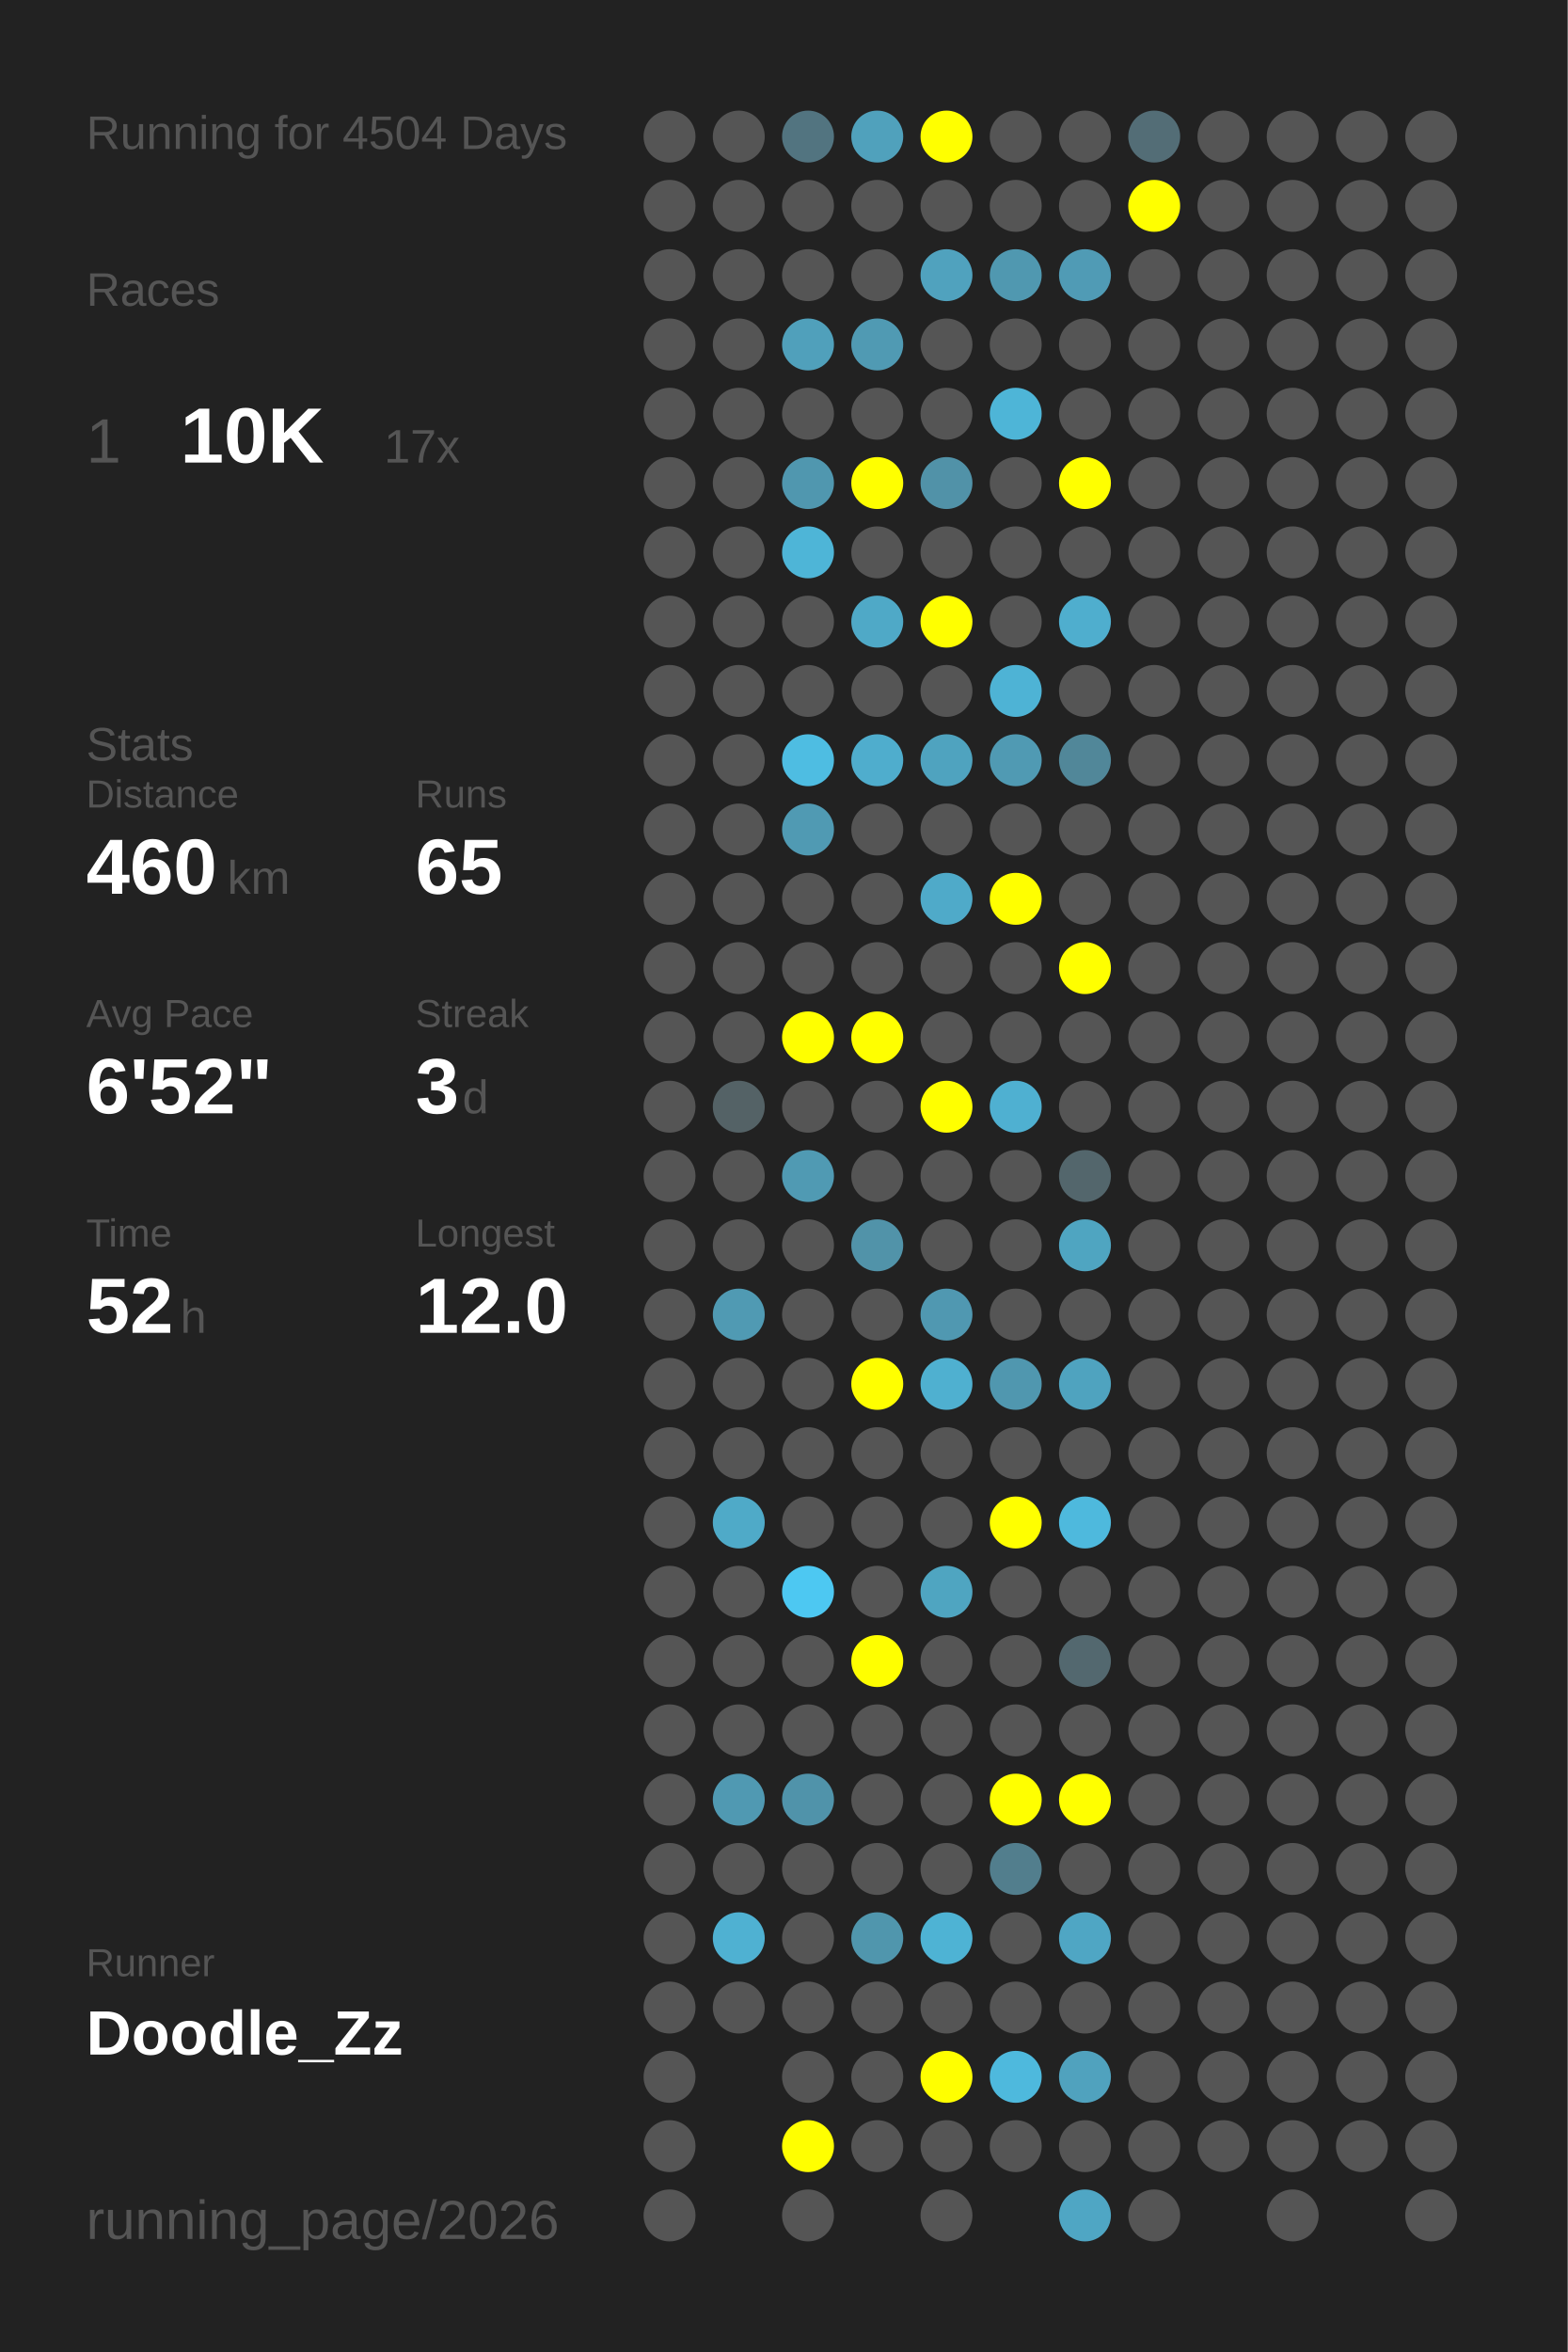
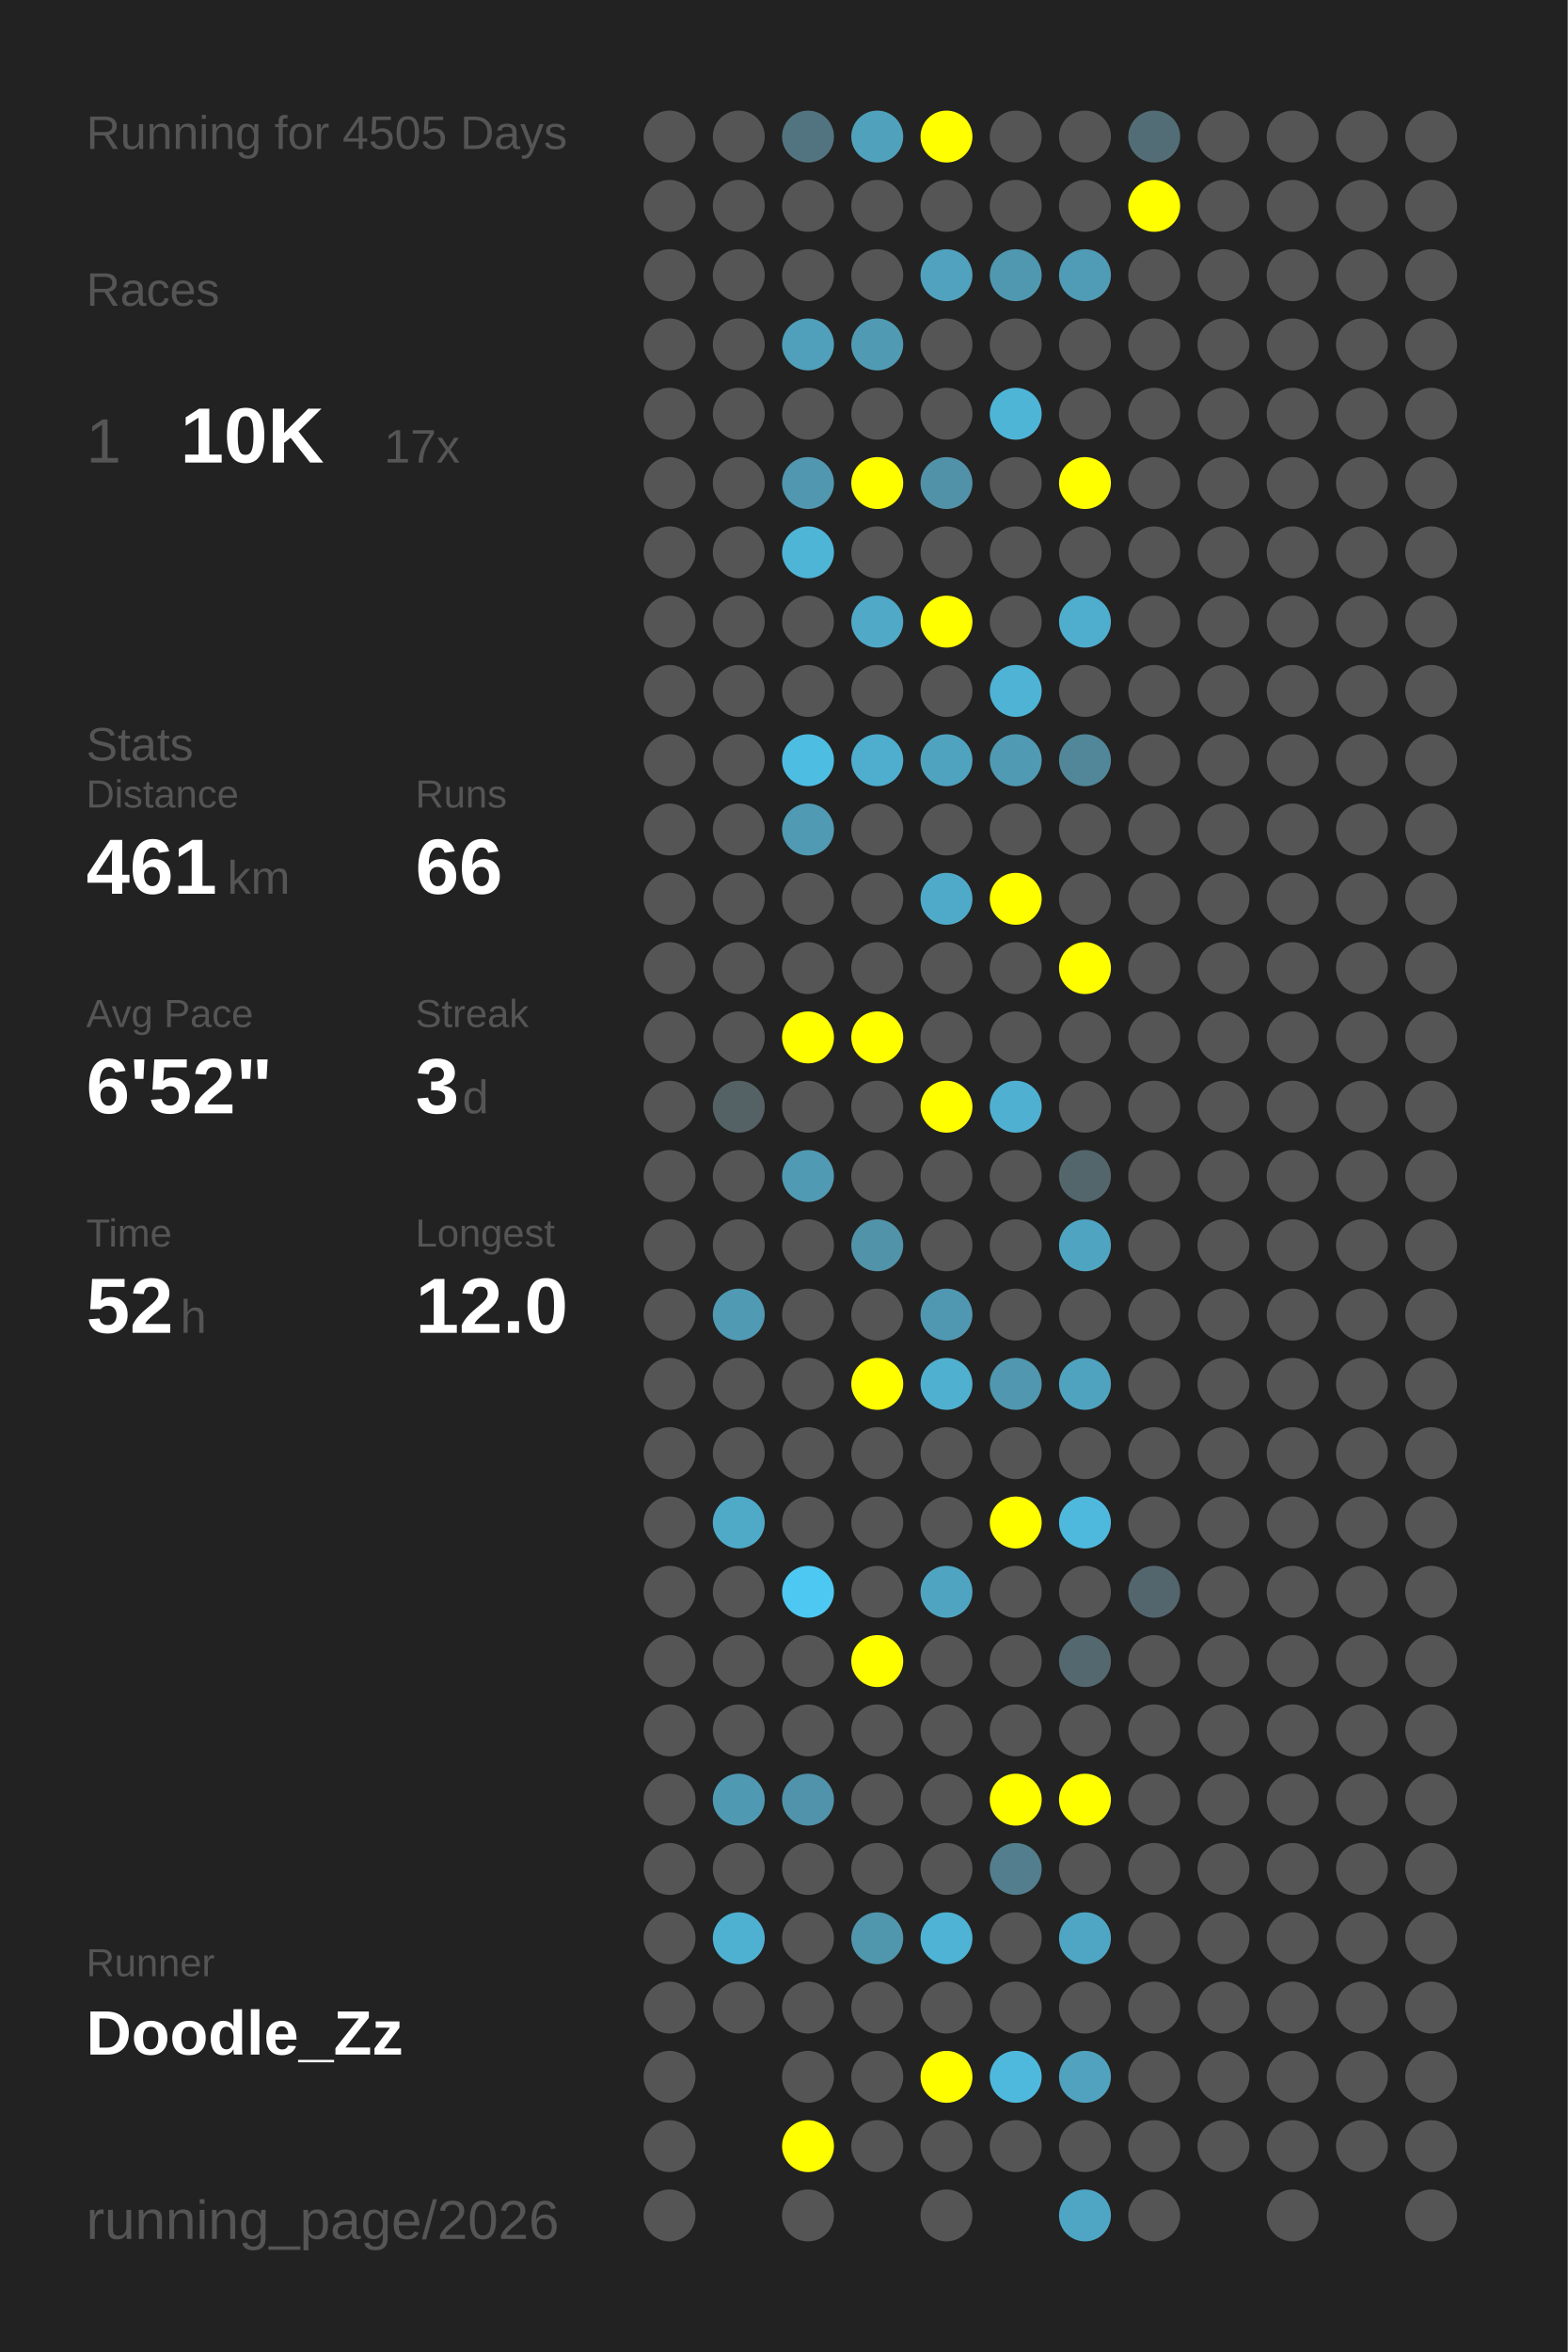
<svg xmlns="http://www.w3.org/2000/svg" baseProfile="full" height="300mm" version="1.1" viewBox="0,0,200,300" width="200mm">
  <defs />
  <rect fill="#222222" height="300" width="200" x="0" y="0" />
-   <text fill="#555555" style="font-size:6px; font-family:Arial;" x="11" y="19">Running for 4504 Days</text>
+   <text fill="#555555" style="font-size:6px; font-family:Arial;" x="11" y="19">Running for 4505 Days</text>
  <text fill="#555555" style="font-size:6px; font-family:Arial;" x="11" y="39">Races</text>
  <text fill="#555555" style="font-size:8px; font-family:Arial;" x="11" y="59">1</text>
  <text fill="#FFFFFF" style="font-size:10px; font-family:Arial; font-weight:bold;" x="23" y="59">10K</text>
  <text fill="#555555" style="font-size:6px; font-family:Arial;" x="49" y="59">17x</text>
  <text fill="#555555" style="font-size:6px; font-family:Arial;" x="11" y="97">Stats</text>
  <text fill="#555555" style="font-size:5px; font-family:Arial;" x="11" y="103">Distance</text>
-   <text fill="#FFFFFF" style="font-size:10px; font-family:Arial; font-weight:bold;" x="11" y="114">460</text>
+   <text fill="#FFFFFF" style="font-size:10px; font-family:Arial; font-weight:bold;" x="11" y="114">461</text>
  <text fill="#555555" style="font-size:6px; font-family:Arial;" x="29" y="114">km</text>
  <text fill="#555555" style="font-size:5px; font-family:Arial;" x="53" y="103">Runs</text>
-   <text fill="#FFFFFF" style="font-size:10px; font-family:Arial; font-weight:bold;" x="53" y="114">65</text>
+   <text fill="#FFFFFF" style="font-size:10px; font-family:Arial; font-weight:bold;" x="53" y="114">66</text>
  <text fill="#555555" style="font-size:5px; font-family:Arial;" x="11" y="131">Avg Pace</text>
  <text fill="#FFFFFF" style="font-size:10px; font-family:Arial; font-weight:bold;" x="11" y="142">6'52"</text>
  <text fill="#555555" style="font-size:5px; font-family:Arial;" x="53" y="131">Streak</text>
  <text fill="#FFFFFF" style="font-size:10px; font-family:Arial; font-weight:bold;" x="53" y="142">3</text>
  <text fill="#555555" style="font-size:6px; font-family:Arial;" x="59" y="142">d</text>
  <text fill="#555555" style="font-size:5px; font-family:Arial;" x="11" y="159">Time</text>
  <text fill="#FFFFFF" style="font-size:10px; font-family:Arial; font-weight:bold;" x="11" y="170">52</text>
  <text fill="#555555" style="font-size:6px; font-family:Arial;" x="23" y="170">h</text>
  <text fill="#555555" style="font-size:5px; font-family:Arial;" x="53" y="159">Longest</text>
  <text fill="#FFFFFF" style="font-size:10px; font-family:Arial; font-weight:bold;" x="53" y="170">12.0</text>
  <text fill="#555555" style="font-size:5px; font-family:Arial;" x="11" y="252.065">Runner</text>
  <text fill="#FFFFFF" style="font-size:8px; font-family:Arial; font-weight:bold;" x="11" y="262.065">Doodle_Zz</text>
  <text fill="#555555" style="font-size:7px; font-family:Arial;" x="11" y="285.581">running_page/2026</text>
  <circle cx="85.417" cy="17.419" fill="#555555" r="3.312" />
  <circle cx="85.417" cy="26.258" fill="#555555" r="3.312" />
  <circle cx="85.417" cy="35.097" fill="#555555" r="3.312" />
  <circle cx="85.417" cy="43.935" fill="#555555" r="3.312" />
  <circle cx="85.417" cy="52.774" fill="#555555" r="3.312" />
  <circle cx="85.417" cy="61.613" fill="#555555" r="3.312" />
  <circle cx="85.417" cy="70.452" fill="#555555" r="3.312" />
  <circle cx="85.417" cy="79.29" fill="#555555" r="3.312" />
  <circle cx="85.417" cy="88.129" fill="#555555" r="3.312" />
  <circle cx="85.417" cy="96.968" fill="#555555" r="3.312" />
  <circle cx="85.417" cy="105.806" fill="#555555" r="3.312" />
  <circle cx="85.417" cy="114.645" fill="#555555" r="3.312" />
  <circle cx="85.417" cy="123.484" fill="#555555" r="3.312" />
  <circle cx="85.417" cy="132.323" fill="#555555" r="3.312" />
  <circle cx="85.417" cy="141.161" fill="#555555" r="3.312" />
  <circle cx="85.417" cy="150" fill="#555555" r="3.312" />
  <circle cx="85.417" cy="158.839" fill="#555555" r="3.312" />
  <circle cx="85.417" cy="167.677" fill="#555555" r="3.312" />
  <circle cx="85.417" cy="176.516" fill="#555555" r="3.312" />
  <circle cx="85.417" cy="185.355" fill="#555555" r="3.312" />
  <circle cx="85.417" cy="194.194" fill="#555555" r="3.312" />
  <circle cx="85.417" cy="203.032" fill="#555555" r="3.312" />
  <circle cx="85.417" cy="211.871" fill="#555555" r="3.312" />
  <circle cx="85.417" cy="220.71" fill="#555555" r="3.312" />
  <circle cx="85.417" cy="229.548" fill="#555555" r="3.312" />
  <circle cx="85.417" cy="238.387" fill="#555555" r="3.312" />
  <circle cx="85.417" cy="247.226" fill="#555555" r="3.312" />
  <circle cx="85.417" cy="256.065" fill="#555555" r="3.312" />
  <circle cx="85.417" cy="264.903" fill="#555555" r="3.312" />
  <circle cx="85.417" cy="273.742" fill="#555555" r="3.312" />
  <circle cx="85.417" cy="282.581" fill="#555555" r="3.312" />
  <circle cx="94.25" cy="17.419" fill="#555555" r="3.312" />
  <circle cx="94.25" cy="26.258" fill="#555555" r="3.312" />
  <circle cx="94.25" cy="35.097" fill="#555555" r="3.312" />
  <circle cx="94.25" cy="43.935" fill="#555555" r="3.312" />
  <circle cx="94.25" cy="52.774" fill="#555555" r="3.312" />
  <circle cx="94.25" cy="61.613" fill="#555555" r="3.312" />
  <circle cx="94.25" cy="70.452" fill="#555555" r="3.312" />
  <circle cx="94.25" cy="79.29" fill="#555555" r="3.312" />
  <circle cx="94.25" cy="88.129" fill="#555555" r="3.312" />
  <circle cx="94.25" cy="96.968" fill="#555555" r="3.312" />
  <circle cx="94.25" cy="105.806" fill="#555555" r="3.312" />
  <circle cx="94.25" cy="114.645" fill="#555555" r="3.312" />
  <circle cx="94.25" cy="123.484" fill="#555555" r="3.312" />
  <circle cx="94.25" cy="132.323" fill="#555555" r="3.312" />
  <circle cx="94.25" cy="141.161" fill="#546266" r="3.312" />
  <circle cx="94.25" cy="150" fill="#555555" r="3.312" />
  <circle cx="94.25" cy="158.839" fill="#555555" r="3.312" />
  <circle cx="94.25" cy="167.677" fill="#509ab3" r="3.312" />
  <circle cx="94.25" cy="176.516" fill="#555555" r="3.312" />
  <circle cx="94.25" cy="185.355" fill="#555555" r="3.312" />
  <circle cx="94.25" cy="194.194" fill="#4faac8" r="3.312" />
  <circle cx="94.25" cy="203.032" fill="#555555" r="3.312" />
  <circle cx="94.25" cy="211.871" fill="#555555" r="3.312" />
  <circle cx="94.25" cy="220.71" fill="#555555" r="3.312" />
  <circle cx="94.25" cy="229.548" fill="#5099b2" r="3.312" />
  <circle cx="94.25" cy="238.387" fill="#555555" r="3.312" />
  <circle cx="94.25" cy="247.226" fill="#4fb1d2" r="3.312" />
  <circle cx="94.25" cy="256.065" fill="#555555" r="3.312" />
  <circle cx="103.083" cy="17.419" fill="#527480" r="3.312" />
  <circle cx="103.083" cy="26.258" fill="#555555" r="3.312" />
  <circle cx="103.083" cy="35.097" fill="#555555" r="3.312" />
  <circle cx="103.083" cy="43.935" fill="#50a0bb" r="3.312" />
  <circle cx="103.083" cy="52.774" fill="#555555" r="3.312" />
  <circle cx="103.083" cy="61.613" fill="#5097af" r="3.312" />
  <circle cx="103.083" cy="70.452" fill="#4eb5d7" r="3.312" />
  <circle cx="103.083" cy="79.29" fill="#555555" r="3.312" />
  <circle cx="103.083" cy="88.129" fill="#555555" r="3.312" />
  <circle cx="103.083" cy="96.968" fill="#4ebde2" r="3.312" />
  <circle cx="103.083" cy="105.806" fill="#509ab3" r="3.312" />
  <circle cx="103.083" cy="114.645" fill="#555555" r="3.312" />
  <circle cx="103.083" cy="123.484" fill="#555555" r="3.312" />
  <circle cx="103.083" cy="132.323" fill="#FFFF00" r="3.312" />
  <circle cx="103.083" cy="141.161" fill="#555555" r="3.312" />
  <circle cx="103.083" cy="150" fill="#509ab3" r="3.312" />
  <circle cx="103.083" cy="158.839" fill="#555555" r="3.312" />
  <circle cx="103.083" cy="167.677" fill="#555555" r="3.312" />
  <circle cx="103.083" cy="176.516" fill="#555555" r="3.312" />
  <circle cx="103.083" cy="185.355" fill="#555555" r="3.312" />
  <circle cx="103.083" cy="194.194" fill="#555555" r="3.312" />
  <circle cx="103.083" cy="203.032" fill="#4dc8f2" r="3.312" />
  <circle cx="103.083" cy="211.871" fill="#555555" r="3.312" />
  <circle cx="103.083" cy="220.71" fill="#555555" r="3.312" />
  <circle cx="103.083" cy="229.548" fill="#5093aa" r="3.312" />
  <circle cx="103.083" cy="238.387" fill="#555555" r="3.312" />
  <circle cx="103.083" cy="247.226" fill="#555555" r="3.312" />
  <circle cx="103.083" cy="256.065" fill="#555555" r="3.312" />
  <circle cx="103.083" cy="264.903" fill="#555555" r="3.312" />
  <circle cx="103.083" cy="273.742" fill="#FFFF00" r="3.312" />
  <circle cx="103.083" cy="282.581" fill="#555555" r="3.312" />
  <circle cx="111.917" cy="17.419" fill="#50a1bc" r="3.312" />
  <circle cx="111.917" cy="26.258" fill="#555555" r="3.312" />
  <circle cx="111.917" cy="35.097" fill="#555555" r="3.312" />
  <circle cx="111.917" cy="43.935" fill="#509ab3" r="3.312" />
  <circle cx="111.917" cy="52.774" fill="#555555" r="3.312" />
  <circle cx="111.917" cy="61.613" fill="#FFFF00" r="3.312" />
  <circle cx="111.917" cy="70.452" fill="#555555" r="3.312" />
  <circle cx="111.917" cy="79.29" fill="#4fa9c7" r="3.312" />
  <circle cx="111.917" cy="88.129" fill="#555555" r="3.312" />
  <circle cx="111.917" cy="96.968" fill="#4fadcd" r="3.312" />
  <circle cx="111.917" cy="105.806" fill="#555555" r="3.312" />
  <circle cx="111.917" cy="114.645" fill="#555555" r="3.312" />
  <circle cx="111.917" cy="123.484" fill="#555555" r="3.312" />
  <circle cx="111.917" cy="132.323" fill="#FFFF00" r="3.312" />
  <circle cx="111.917" cy="141.161" fill="#555555" r="3.312" />
  <circle cx="111.917" cy="150" fill="#555555" r="3.312" />
  <circle cx="111.917" cy="158.839" fill="#5193a9" r="3.312" />
  <circle cx="111.917" cy="167.677" fill="#555555" r="3.312" />
  <circle cx="111.917" cy="176.516" fill="#FFFF00" r="3.312" />
  <circle cx="111.917" cy="185.355" fill="#555555" r="3.312" />
  <circle cx="111.917" cy="194.194" fill="#555555" r="3.312" />
  <circle cx="111.917" cy="203.032" fill="#555555" r="3.312" />
  <circle cx="111.917" cy="211.871" fill="#FFFF00" r="3.312" />
  <circle cx="111.917" cy="220.71" fill="#555555" r="3.312" />
  <circle cx="111.917" cy="229.548" fill="#555555" r="3.312" />
  <circle cx="111.917" cy="238.387" fill="#555555" r="3.312" />
  <circle cx="111.917" cy="247.226" fill="#5096ad" r="3.312" />
  <circle cx="111.917" cy="256.065" fill="#555555" r="3.312" />
  <circle cx="111.917" cy="264.903" fill="#555555" r="3.312" />
  <circle cx="111.917" cy="273.742" fill="#555555" r="3.312" />
  <circle cx="120.75" cy="17.419" fill="#FFFF00" r="3.312" />
  <circle cx="120.75" cy="26.258" fill="#555555" r="3.312" />
  <circle cx="120.75" cy="35.097" fill="#50a2be" r="3.312" />
  <circle cx="120.75" cy="43.935" fill="#555555" r="3.312" />
  <circle cx="120.75" cy="52.774" fill="#555555" r="3.312" />
  <circle cx="120.75" cy="61.613" fill="#5192a8" r="3.312" />
  <circle cx="120.75" cy="70.452" fill="#555555" r="3.312" />
  <circle cx="120.75" cy="79.29" fill="#FFFF00" r="3.312" />
  <circle cx="120.75" cy="88.129" fill="#555555" r="3.312" />
  <circle cx="120.75" cy="96.968" fill="#4fa3bf" r="3.312" />
  <circle cx="120.75" cy="105.806" fill="#555555" r="3.312" />
  <circle cx="120.75" cy="114.645" fill="#4faac9" r="3.312" />
  <circle cx="120.75" cy="123.484" fill="#555555" r="3.312" />
  <circle cx="120.75" cy="132.323" fill="#555555" r="3.312" />
  <circle cx="120.75" cy="141.161" fill="#FFFF00" r="3.312" />
  <circle cx="120.75" cy="150" fill="#555555" r="3.312" />
  <circle cx="120.75" cy="158.839" fill="#555555" r="3.312" />
  <circle cx="120.75" cy="167.677" fill="#5098b1" r="3.312" />
  <circle cx="120.75" cy="176.516" fill="#4fb0d0" r="3.312" />
  <circle cx="120.75" cy="185.355" fill="#555555" r="3.312" />
  <circle cx="120.75" cy="194.194" fill="#555555" r="3.312" />
  <circle cx="120.75" cy="203.032" fill="#4fa5c1" r="3.312" />
  <circle cx="120.75" cy="211.871" fill="#555555" r="3.312" />
  <circle cx="120.75" cy="220.71" fill="#555555" r="3.312" />
  <circle cx="120.75" cy="229.548" fill="#555555" r="3.312" />
  <circle cx="120.75" cy="238.387" fill="#555555" r="3.312" />
  <circle cx="120.75" cy="247.226" fill="#4eb3d4" r="3.312" />
  <circle cx="120.75" cy="256.065" fill="#555555" r="3.312" />
  <circle cx="120.75" cy="264.903" fill="#FFFF00" r="3.312" />
  <circle cx="120.75" cy="273.742" fill="#555555" r="3.312" />
  <circle cx="120.75" cy="282.581" fill="#555555" r="3.312" />
  <circle cx="129.583" cy="17.419" fill="#555555" r="3.312" />
  <circle cx="129.583" cy="26.258" fill="#555555" r="3.312" />
  <circle cx="129.583" cy="35.097" fill="#5098b0" r="3.312" />
  <circle cx="129.583" cy="43.935" fill="#555555" r="3.312" />
  <circle cx="129.583" cy="52.774" fill="#4eb5d7" r="3.312" />
  <circle cx="129.583" cy="61.613" fill="#555555" r="3.312" />
  <circle cx="129.583" cy="70.452" fill="#555555" r="3.312" />
  <circle cx="129.583" cy="79.29" fill="#555555" r="3.312" />
  <circle cx="129.583" cy="88.129" fill="#4eb3d5" r="3.312" />
  <circle cx="129.583" cy="96.968" fill="#509ab3" r="3.312" />
  <circle cx="129.583" cy="105.806" fill="#555555" r="3.312" />
  <circle cx="129.583" cy="114.645" fill="#FFFF00" r="3.312" />
  <circle cx="129.583" cy="123.484" fill="#555555" r="3.312" />
  <circle cx="129.583" cy="132.323" fill="#555555" r="3.312" />
  <circle cx="129.583" cy="141.161" fill="#4fb0d1" r="3.312" />
  <circle cx="129.583" cy="150" fill="#555555" r="3.312" />
  <circle cx="129.583" cy="158.839" fill="#555555" r="3.312" />
  <circle cx="129.583" cy="167.677" fill="#555555" r="3.312" />
  <circle cx="129.583" cy="176.516" fill="#5097af" r="3.312" />
  <circle cx="129.583" cy="185.355" fill="#555555" r="3.312" />
  <circle cx="129.583" cy="194.194" fill="#FFFF00" r="3.312" />
  <circle cx="129.583" cy="203.032" fill="#555555" r="3.312" />
  <circle cx="129.583" cy="211.871" fill="#555555" r="3.312" />
  <circle cx="129.583" cy="220.71" fill="#555555" r="3.312" />
  <circle cx="129.583" cy="229.548" fill="#FFFF00" r="3.312" />
  <circle cx="129.583" cy="238.387" fill="#527e8d" r="3.312" />
  <circle cx="129.583" cy="247.226" fill="#555555" r="3.312" />
  <circle cx="129.583" cy="256.065" fill="#555555" r="3.312" />
  <circle cx="129.583" cy="264.903" fill="#4eb9dd" r="3.312" />
  <circle cx="129.583" cy="273.742" fill="#555555" r="3.312" />
  <circle cx="138.417" cy="17.419" fill="#555555" r="3.312" />
  <circle cx="138.417" cy="26.258" fill="#555555" r="3.312" />
  <circle cx="138.417" cy="35.097" fill="#509bb5" r="3.312" />
  <circle cx="138.417" cy="43.935" fill="#555555" r="3.312" />
  <circle cx="138.417" cy="52.774" fill="#555555" r="3.312" />
  <circle cx="138.417" cy="61.613" fill="#FFFF00" r="3.312" />
  <circle cx="138.417" cy="70.452" fill="#555555" r="3.312" />
  <circle cx="138.417" cy="79.29" fill="#4faece" r="3.312" />
  <circle cx="138.417" cy="88.129" fill="#555555" r="3.312" />
  <circle cx="138.417" cy="96.968" fill="#518799" r="3.312" />
  <circle cx="138.417" cy="105.806" fill="#555555" r="3.312" />
  <circle cx="138.417" cy="114.645" fill="#555555" r="3.312" />
  <circle cx="138.417" cy="123.484" fill="#FFFF00" r="3.312" />
  <circle cx="138.417" cy="132.323" fill="#555555" r="3.312" />
  <circle cx="138.417" cy="141.161" fill="#555555" r="3.312" />
  <circle cx="138.417" cy="150" fill="#53666c" r="3.312" />
  <circle cx="138.417" cy="158.839" fill="#4fa5c1" r="3.312" />
  <circle cx="138.417" cy="167.677" fill="#555555" r="3.312" />
  <circle cx="138.417" cy="176.516" fill="#4fa3bf" r="3.312" />
  <circle cx="138.417" cy="185.355" fill="#555555" r="3.312" />
  <circle cx="138.417" cy="194.194" fill="#4eb9dd" r="3.312" />
  <circle cx="138.417" cy="203.032" fill="#555555" r="3.312" />
  <circle cx="138.417" cy="211.871" fill="#53686f" r="3.312" />
  <circle cx="138.417" cy="220.71" fill="#555555" r="3.312" />
  <circle cx="138.417" cy="229.548" fill="#FFFF00" r="3.312" />
  <circle cx="138.417" cy="238.387" fill="#555555" r="3.312" />
  <circle cx="138.417" cy="247.226" fill="#4fa6c4" r="3.312" />
  <circle cx="138.417" cy="256.065" fill="#555555" r="3.312" />
  <circle cx="138.417" cy="264.903" fill="#50a2be" r="3.312" />
  <circle cx="138.417" cy="273.742" fill="#555555" r="3.312" />
  <circle cx="138.417" cy="282.581" fill="#4fa6c4" r="3.312" />
  <circle cx="147.25" cy="17.419" fill="#536d76" r="3.312" />
  <circle cx="147.25" cy="26.258" fill="#FFFF00" r="3.312" />
  <circle cx="147.25" cy="35.097" fill="#555555" r="3.312" />
  <circle cx="147.25" cy="43.935" fill="#555555" r="3.312" />
  <circle cx="147.25" cy="52.774" fill="#555555" r="3.312" />
  <circle cx="147.25" cy="61.613" fill="#555555" r="3.312" />
  <circle cx="147.25" cy="70.452" fill="#555555" r="3.312" />
  <circle cx="147.25" cy="79.29" fill="#555555" r="3.312" />
  <circle cx="147.25" cy="88.129" fill="#555555" r="3.312" />
  <circle cx="147.25" cy="96.968" fill="#555555" r="3.312" />
  <circle cx="147.25" cy="105.806" fill="#555555" r="3.312" />
  <circle cx="147.25" cy="114.645" fill="#555555" r="3.312" />
  <circle cx="147.25" cy="123.484" fill="#555555" r="3.312" />
  <circle cx="147.25" cy="132.323" fill="#555555" r="3.312" />
  <circle cx="147.25" cy="141.161" fill="#555555" r="3.312" />
  <circle cx="147.25" cy="150" fill="#555555" r="3.312" />
  <circle cx="147.25" cy="158.839" fill="#555555" r="3.312" />
  <circle cx="147.25" cy="167.677" fill="#555555" r="3.312" />
  <circle cx="147.25" cy="176.516" fill="#555555" r="3.312" />
  <circle cx="147.25" cy="185.355" fill="#555555" r="3.312" />
  <circle cx="147.25" cy="194.194" fill="#555555" r="3.312" />
-   <circle cx="147.25" cy="203.032" fill="#555555" r="3.312" />
+   <circle cx="147.25" cy="203.032" fill="#53666d" r="3.312" />
  <circle cx="147.25" cy="211.871" fill="#555555" r="3.312" />
  <circle cx="147.25" cy="220.71" fill="#555555" r="3.312" />
  <circle cx="147.25" cy="229.548" fill="#555555" r="3.312" />
  <circle cx="147.25" cy="238.387" fill="#555555" r="3.312" />
  <circle cx="147.25" cy="247.226" fill="#555555" r="3.312" />
  <circle cx="147.25" cy="256.065" fill="#555555" r="3.312" />
  <circle cx="147.25" cy="264.903" fill="#555555" r="3.312" />
  <circle cx="147.25" cy="273.742" fill="#555555" r="3.312" />
  <circle cx="147.25" cy="282.581" fill="#555555" r="3.312" />
  <circle cx="156.083" cy="17.419" fill="#555555" r="3.312" />
  <circle cx="156.083" cy="26.258" fill="#555555" r="3.312" />
  <circle cx="156.083" cy="35.097" fill="#555555" r="3.312" />
  <circle cx="156.083" cy="43.935" fill="#555555" r="3.312" />
  <circle cx="156.083" cy="52.774" fill="#555555" r="3.312" />
  <circle cx="156.083" cy="61.613" fill="#555555" r="3.312" />
  <circle cx="156.083" cy="70.452" fill="#555555" r="3.312" />
  <circle cx="156.083" cy="79.29" fill="#555555" r="3.312" />
  <circle cx="156.083" cy="88.129" fill="#555555" r="3.312" />
  <circle cx="156.083" cy="96.968" fill="#555555" r="3.312" />
  <circle cx="156.083" cy="105.806" fill="#555555" r="3.312" />
  <circle cx="156.083" cy="114.645" fill="#555555" r="3.312" />
  <circle cx="156.083" cy="123.484" fill="#555555" r="3.312" />
  <circle cx="156.083" cy="132.323" fill="#555555" r="3.312" />
  <circle cx="156.083" cy="141.161" fill="#555555" r="3.312" />
  <circle cx="156.083" cy="150" fill="#555555" r="3.312" />
  <circle cx="156.083" cy="158.839" fill="#555555" r="3.312" />
  <circle cx="156.083" cy="167.677" fill="#555555" r="3.312" />
  <circle cx="156.083" cy="176.516" fill="#555555" r="3.312" />
  <circle cx="156.083" cy="185.355" fill="#555555" r="3.312" />
  <circle cx="156.083" cy="194.194" fill="#555555" r="3.312" />
  <circle cx="156.083" cy="203.032" fill="#555555" r="3.312" />
  <circle cx="156.083" cy="211.871" fill="#555555" r="3.312" />
  <circle cx="156.083" cy="220.71" fill="#555555" r="3.312" />
  <circle cx="156.083" cy="229.548" fill="#555555" r="3.312" />
  <circle cx="156.083" cy="238.387" fill="#555555" r="3.312" />
  <circle cx="156.083" cy="247.226" fill="#555555" r="3.312" />
  <circle cx="156.083" cy="256.065" fill="#555555" r="3.312" />
  <circle cx="156.083" cy="264.903" fill="#555555" r="3.312" />
  <circle cx="156.083" cy="273.742" fill="#555555" r="3.312" />
  <circle cx="164.917" cy="17.419" fill="#555555" r="3.312" />
  <circle cx="164.917" cy="26.258" fill="#555555" r="3.312" />
  <circle cx="164.917" cy="35.097" fill="#555555" r="3.312" />
  <circle cx="164.917" cy="43.935" fill="#555555" r="3.312" />
  <circle cx="164.917" cy="52.774" fill="#555555" r="3.312" />
  <circle cx="164.917" cy="61.613" fill="#555555" r="3.312" />
  <circle cx="164.917" cy="70.452" fill="#555555" r="3.312" />
  <circle cx="164.917" cy="79.29" fill="#555555" r="3.312" />
  <circle cx="164.917" cy="88.129" fill="#555555" r="3.312" />
  <circle cx="164.917" cy="96.968" fill="#555555" r="3.312" />
  <circle cx="164.917" cy="105.806" fill="#555555" r="3.312" />
  <circle cx="164.917" cy="114.645" fill="#555555" r="3.312" />
  <circle cx="164.917" cy="123.484" fill="#555555" r="3.312" />
  <circle cx="164.917" cy="132.323" fill="#555555" r="3.312" />
  <circle cx="164.917" cy="141.161" fill="#555555" r="3.312" />
  <circle cx="164.917" cy="150" fill="#555555" r="3.312" />
  <circle cx="164.917" cy="158.839" fill="#555555" r="3.312" />
  <circle cx="164.917" cy="167.677" fill="#555555" r="3.312" />
  <circle cx="164.917" cy="176.516" fill="#555555" r="3.312" />
  <circle cx="164.917" cy="185.355" fill="#555555" r="3.312" />
  <circle cx="164.917" cy="194.194" fill="#555555" r="3.312" />
  <circle cx="164.917" cy="203.032" fill="#555555" r="3.312" />
  <circle cx="164.917" cy="211.871" fill="#555555" r="3.312" />
  <circle cx="164.917" cy="220.71" fill="#555555" r="3.312" />
  <circle cx="164.917" cy="229.548" fill="#555555" r="3.312" />
  <circle cx="164.917" cy="238.387" fill="#555555" r="3.312" />
  <circle cx="164.917" cy="247.226" fill="#555555" r="3.312" />
  <circle cx="164.917" cy="256.065" fill="#555555" r="3.312" />
  <circle cx="164.917" cy="264.903" fill="#555555" r="3.312" />
  <circle cx="164.917" cy="273.742" fill="#555555" r="3.312" />
  <circle cx="164.917" cy="282.581" fill="#555555" r="3.312" />
  <circle cx="173.75" cy="17.419" fill="#555555" r="3.312" />
  <circle cx="173.75" cy="26.258" fill="#555555" r="3.312" />
  <circle cx="173.75" cy="35.097" fill="#555555" r="3.312" />
  <circle cx="173.75" cy="43.935" fill="#555555" r="3.312" />
  <circle cx="173.75" cy="52.774" fill="#555555" r="3.312" />
  <circle cx="173.75" cy="61.613" fill="#555555" r="3.312" />
  <circle cx="173.75" cy="70.452" fill="#555555" r="3.312" />
  <circle cx="173.75" cy="79.29" fill="#555555" r="3.312" />
  <circle cx="173.75" cy="88.129" fill="#555555" r="3.312" />
  <circle cx="173.75" cy="96.968" fill="#555555" r="3.312" />
  <circle cx="173.75" cy="105.806" fill="#555555" r="3.312" />
  <circle cx="173.75" cy="114.645" fill="#555555" r="3.312" />
  <circle cx="173.75" cy="123.484" fill="#555555" r="3.312" />
  <circle cx="173.75" cy="132.323" fill="#555555" r="3.312" />
  <circle cx="173.75" cy="141.161" fill="#555555" r="3.312" />
  <circle cx="173.75" cy="150" fill="#555555" r="3.312" />
  <circle cx="173.75" cy="158.839" fill="#555555" r="3.312" />
  <circle cx="173.75" cy="167.677" fill="#555555" r="3.312" />
  <circle cx="173.75" cy="176.516" fill="#555555" r="3.312" />
  <circle cx="173.75" cy="185.355" fill="#555555" r="3.312" />
  <circle cx="173.75" cy="194.194" fill="#555555" r="3.312" />
  <circle cx="173.75" cy="203.032" fill="#555555" r="3.312" />
  <circle cx="173.75" cy="211.871" fill="#555555" r="3.312" />
  <circle cx="173.75" cy="220.71" fill="#555555" r="3.312" />
  <circle cx="173.75" cy="229.548" fill="#555555" r="3.312" />
  <circle cx="173.75" cy="238.387" fill="#555555" r="3.312" />
  <circle cx="173.75" cy="247.226" fill="#555555" r="3.312" />
  <circle cx="173.75" cy="256.065" fill="#555555" r="3.312" />
  <circle cx="173.75" cy="264.903" fill="#555555" r="3.312" />
  <circle cx="173.75" cy="273.742" fill="#555555" r="3.312" />
  <circle cx="182.583" cy="17.419" fill="#555555" r="3.312" />
  <circle cx="182.583" cy="26.258" fill="#555555" r="3.312" />
  <circle cx="182.583" cy="35.097" fill="#555555" r="3.312" />
  <circle cx="182.583" cy="43.935" fill="#555555" r="3.312" />
  <circle cx="182.583" cy="52.774" fill="#555555" r="3.312" />
  <circle cx="182.583" cy="61.613" fill="#555555" r="3.312" />
  <circle cx="182.583" cy="70.452" fill="#555555" r="3.312" />
  <circle cx="182.583" cy="79.29" fill="#555555" r="3.312" />
  <circle cx="182.583" cy="88.129" fill="#555555" r="3.312" />
  <circle cx="182.583" cy="96.968" fill="#555555" r="3.312" />
  <circle cx="182.583" cy="105.806" fill="#555555" r="3.312" />
  <circle cx="182.583" cy="114.645" fill="#555555" r="3.312" />
  <circle cx="182.583" cy="123.484" fill="#555555" r="3.312" />
  <circle cx="182.583" cy="132.323" fill="#555555" r="3.312" />
  <circle cx="182.583" cy="141.161" fill="#555555" r="3.312" />
  <circle cx="182.583" cy="150" fill="#555555" r="3.312" />
  <circle cx="182.583" cy="158.839" fill="#555555" r="3.312" />
  <circle cx="182.583" cy="167.677" fill="#555555" r="3.312" />
  <circle cx="182.583" cy="176.516" fill="#555555" r="3.312" />
  <circle cx="182.583" cy="185.355" fill="#555555" r="3.312" />
  <circle cx="182.583" cy="194.194" fill="#555555" r="3.312" />
  <circle cx="182.583" cy="203.032" fill="#555555" r="3.312" />
  <circle cx="182.583" cy="211.871" fill="#555555" r="3.312" />
  <circle cx="182.583" cy="220.71" fill="#555555" r="3.312" />
  <circle cx="182.583" cy="229.548" fill="#555555" r="3.312" />
  <circle cx="182.583" cy="238.387" fill="#555555" r="3.312" />
  <circle cx="182.583" cy="247.226" fill="#555555" r="3.312" />
  <circle cx="182.583" cy="256.065" fill="#555555" r="3.312" />
  <circle cx="182.583" cy="264.903" fill="#555555" r="3.312" />
  <circle cx="182.583" cy="273.742" fill="#555555" r="3.312" />
  <circle cx="182.583" cy="282.581" fill="#555555" r="3.312" />
</svg>
